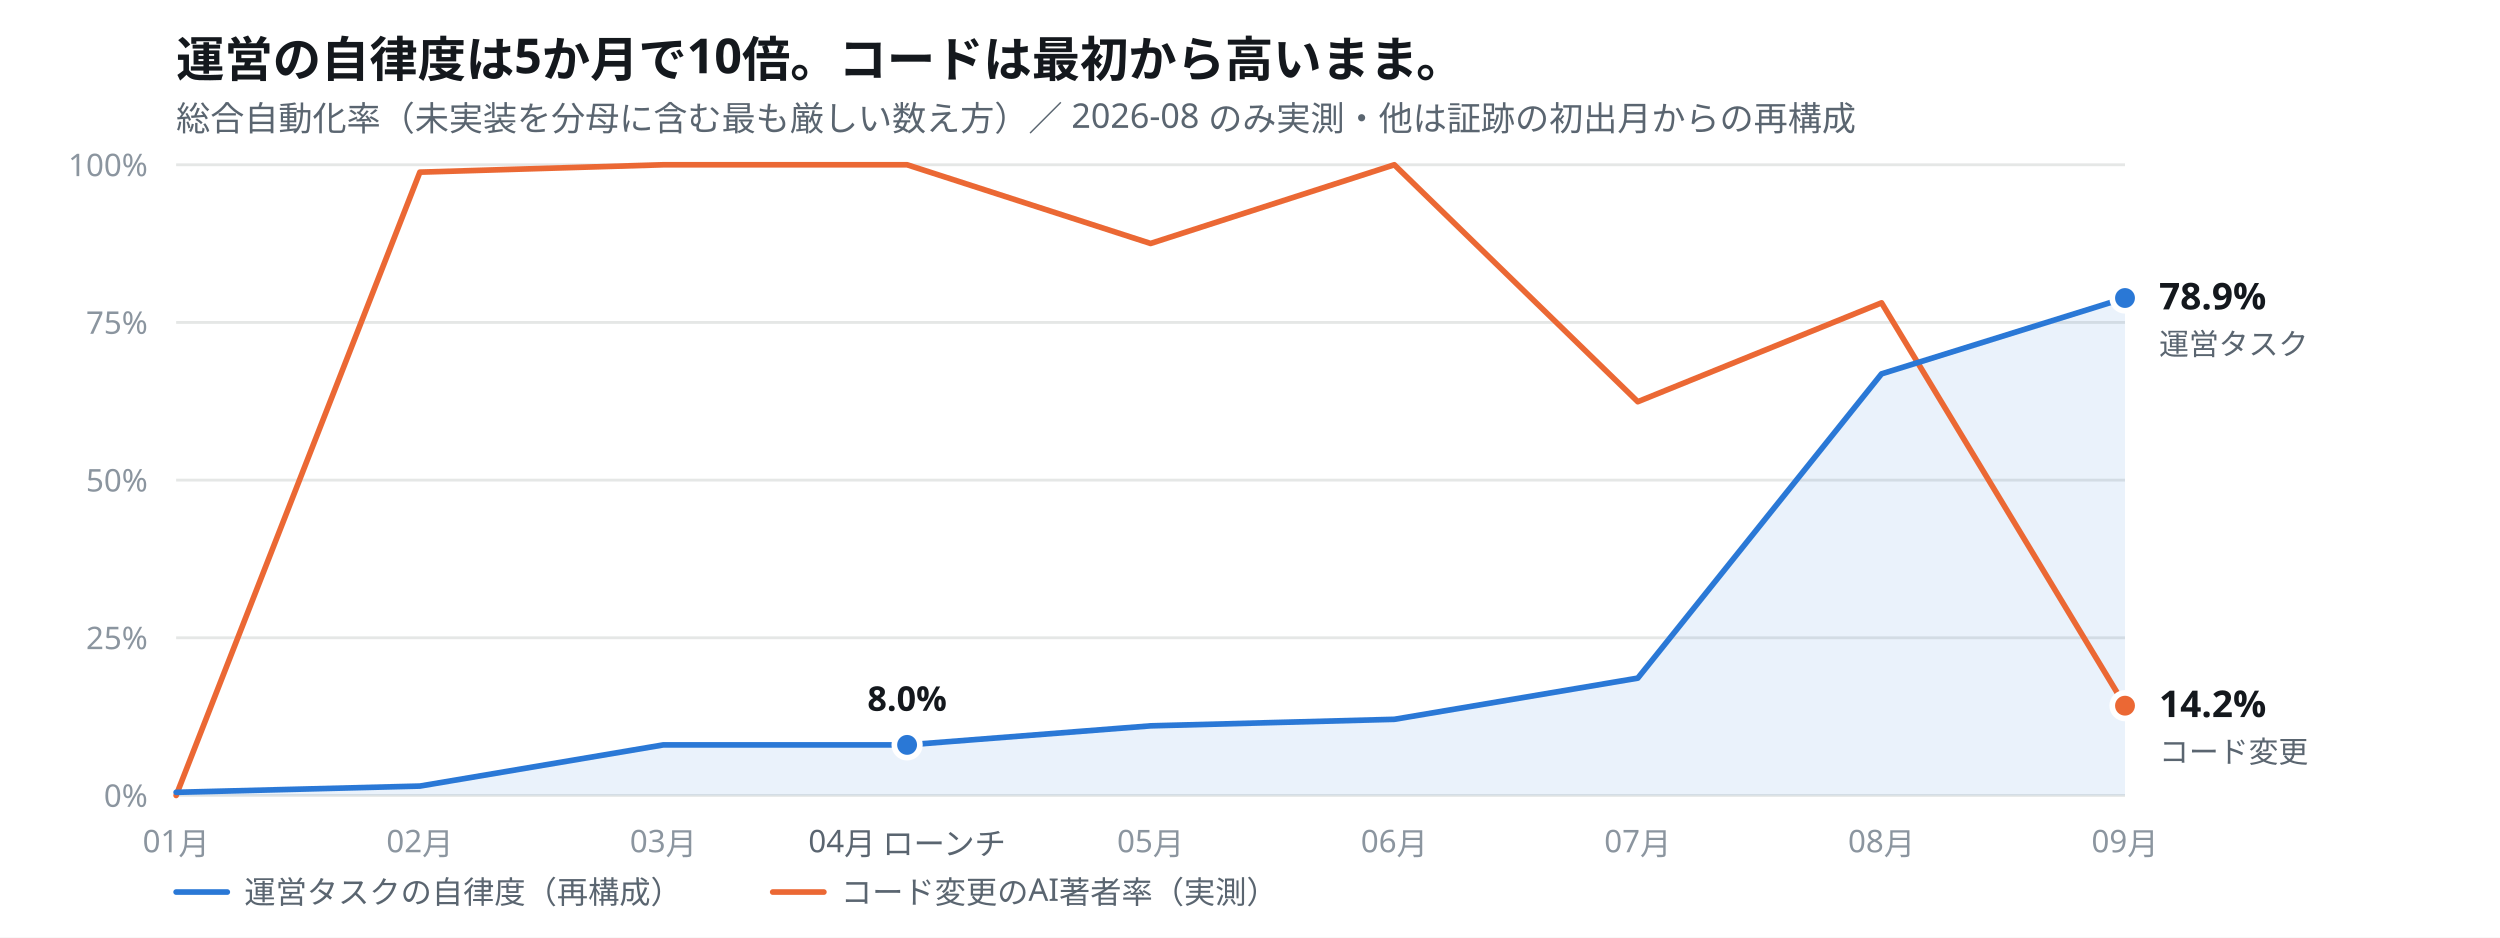
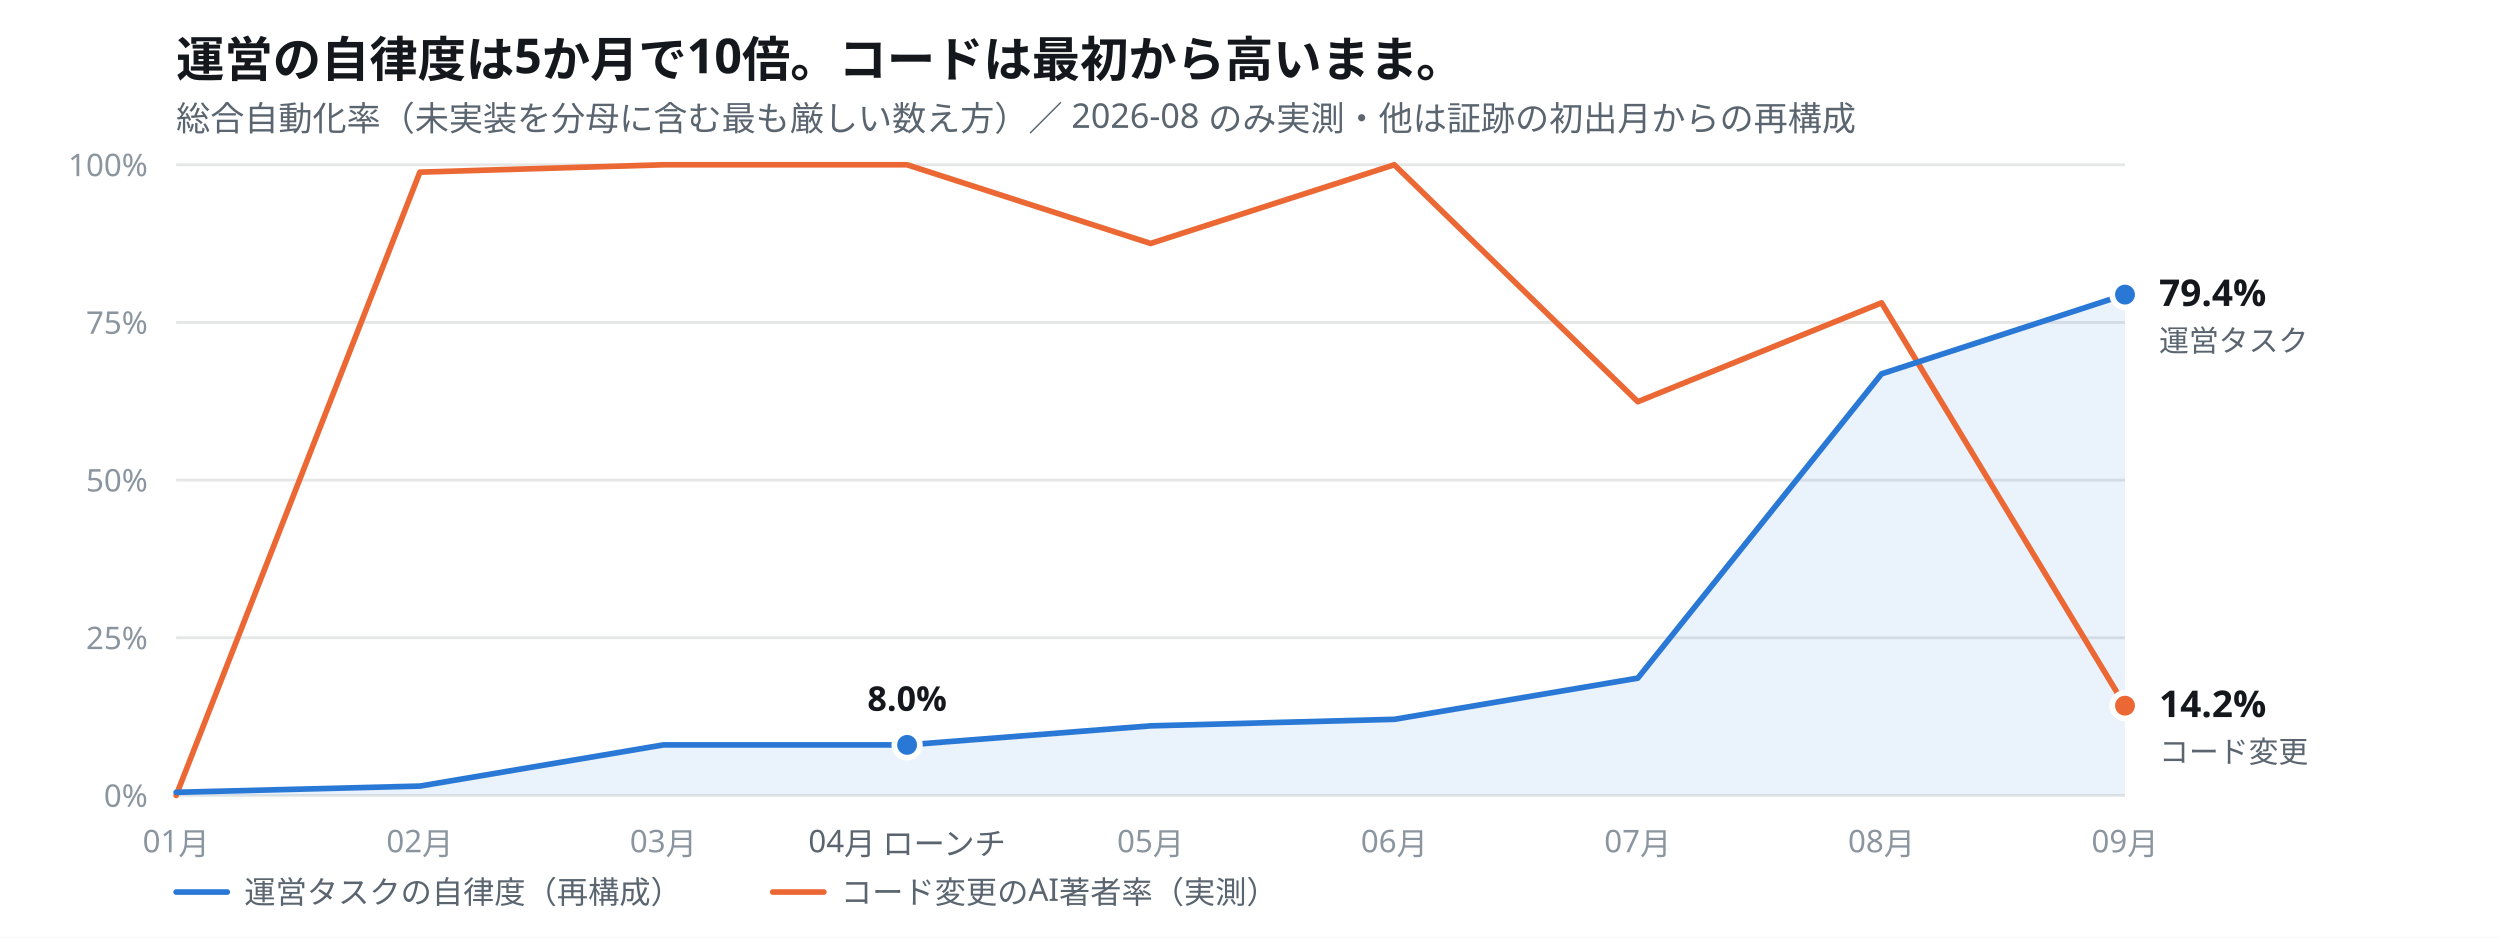
<svg xmlns="http://www.w3.org/2000/svg" viewBox="0 0 880 330" width="880" height="330" font-family="'Zen Kaku Gothic New','Hiragino Sans','Noto Sans JP',sans-serif" role="img" aria-label="運営タスクの自律度とコード変更のAI比率の月次推移">
  <rect width="880" height="330" fill="#ffffff" />
  <text x="62" y="27" fill="#14181d" font-size="17" font-weight="700">運営の自律度は5か月で10倍。コードは最初から高いまま。</text>
  <text x="62" y="46" fill="#5a6570" font-size="12">総合自動化率（未実装を分母に含む最も厳しい数え方）／ 2026-08 のみ実測・他は証跡の初出月からの再構成</text>
  <line x1="62" y1="280.0" x2="748" y2="280.0" stroke="#e5e7e6" stroke-width="1" />
  <text x="52" y="284.0" fill="#8b959f" font-size="11" text-anchor="end" font-variant-numeric="tabular-nums">0%</text>
  <line x1="62" y1="224.5" x2="748" y2="224.5" stroke="#e5e7e6" stroke-width="1" />
  <text x="52" y="228.5" fill="#8b959f" font-size="11" text-anchor="end" font-variant-numeric="tabular-nums">25%</text>
  <line x1="62" y1="169.0" x2="748" y2="169.0" stroke="#e5e7e6" stroke-width="1" />
  <text x="52" y="173.0" fill="#8b959f" font-size="11" text-anchor="end" font-variant-numeric="tabular-nums">50%</text>
  <line x1="62" y1="113.5" x2="748" y2="113.5" stroke="#e5e7e6" stroke-width="1" />
  <text x="52" y="117.5" fill="#8b959f" font-size="11" text-anchor="end" font-variant-numeric="tabular-nums">75%</text>
  <line x1="62" y1="58.0" x2="748" y2="58.0" stroke="#e5e7e6" stroke-width="1" />
  <text x="52" y="62.0" fill="#8b959f" font-size="11" text-anchor="end" font-variant-numeric="tabular-nums">100%</text>
  <text x="62.0" y="300" fill="#8b959f" font-size="11" text-anchor="middle">01月</text>
  <text x="147.8" y="300" fill="#8b959f" font-size="11" text-anchor="middle">02月</text>
  <text x="233.5" y="300" fill="#8b959f" font-size="11" text-anchor="middle">03月</text>
  <text x="319.3" y="300" fill="#5a6570" font-size="11" text-anchor="middle">04月 ローンチ</text>
  <text x="405.0" y="300" fill="#8b959f" font-size="11" text-anchor="middle">05月</text>
  <text x="490.8" y="300" fill="#8b959f" font-size="11" text-anchor="middle">06月</text>
  <text x="576.5" y="300" fill="#8b959f" font-size="11" text-anchor="middle">07月</text>
  <text x="662.3" y="300" fill="#8b959f" font-size="11" text-anchor="middle">08月</text>
  <text x="748.0" y="300" fill="#8b959f" font-size="11" text-anchor="middle">09月</text>
-   <polygon points="62,280 62.0,278.9 147.8,276.7 233.5,262.2 319.3,262.2 405.0,255.5 490.8,253.2 576.5,238.7 662.3,131.6 748.0,104.9 748,280" fill="#2a78d6" fill-opacity="0.1" />
+   <polygon points="62,280 62.0,278.9 147.8,276.7 233.5,262.2 319.3,262.2 405.0,255.5 490.8,253.2 576.5,238.7 662.3,131.6 748.0,103.7 748,280" fill="#2a78d6" fill-opacity="0.1" />
  <polyline points="62.0,280.0 147.8,60.6 233.5,58.0 319.3,58.0 405.0,85.7 490.8,58.0 576.5,141.4 662.3,106.6 748.0,248.4" fill="none" stroke="#eb6834" stroke-width="2" stroke-linejoin="round" stroke-linecap="round" />
-   <polyline points="62.0,278.9 147.8,276.7 233.5,262.2 319.3,262.2 405.0,255.5 490.8,253.2 576.5,238.7 662.3,131.6 748.0,104.9" fill="none" stroke="#2a78d6" stroke-width="2" stroke-linejoin="round" stroke-linecap="round" />
-   <circle cx="748.0" cy="104.9" r="4.5" fill="#2a78d6" stroke="#ffffff" stroke-width="2" />
+   <polyline points="62.0,278.9 147.8,276.7 233.5,262.2 319.3,262.2 405.0,255.5 490.8,253.2 576.5,238.7 662.3,131.6 748.0,103.7" fill="none" stroke="#2a78d6" stroke-width="2" stroke-linejoin="round" stroke-linecap="round" />
+   <circle cx="748.0" cy="103.7" r="4.5" fill="#2a78d6" stroke="#ffffff" stroke-width="2" />
  <circle cx="748.0" cy="248.4" r="4.5" fill="#eb6834" stroke="#ffffff" stroke-width="2" />
  <circle cx="319.3" cy="262.2" r="4.5" fill="#2a78d6" stroke="#ffffff" stroke-width="2" />
-   <text x="760" y="108.9" fill="#14181d" font-size="13" font-weight="700" font-variant-numeric="tabular-nums">78.9%</text>
-   <text x="760" y="124.9" fill="#5a6570" font-size="10.5">運営タスク</text>
+   <text x="760" y="107.7" fill="#14181d" font-size="13" font-weight="700" font-variant-numeric="tabular-nums">79.4%</text>
+   <text x="760" y="123.7" fill="#5a6570" font-size="10.5">運営タスク</text>
  <text x="760" y="252.4" fill="#14181d" font-size="13" font-weight="700" font-variant-numeric="tabular-nums">14.2%</text>
  <text x="760" y="268.4" fill="#5a6570" font-size="10.5">コード変更</text>
  <text x="319.3" y="250.2" fill="#14181d" font-size="12" font-weight="700" text-anchor="middle" font-variant-numeric="tabular-nums">8.0%</text>
  <line x1="62" y1="314" x2="80" y2="314" stroke="#2a78d6" stroke-width="2" stroke-linecap="round" />
  <text x="86" y="318" fill="#5a6570" font-size="11">運営タスクの自律度（再構成）</text>
  <line x1="272" y1="314" x2="290" y2="314" stroke="#eb6834" stroke-width="2" stroke-linecap="round" />
  <text x="296" y="318" fill="#5a6570" font-size="11">コード変更のAI著者率（実測）</text>
</svg>
